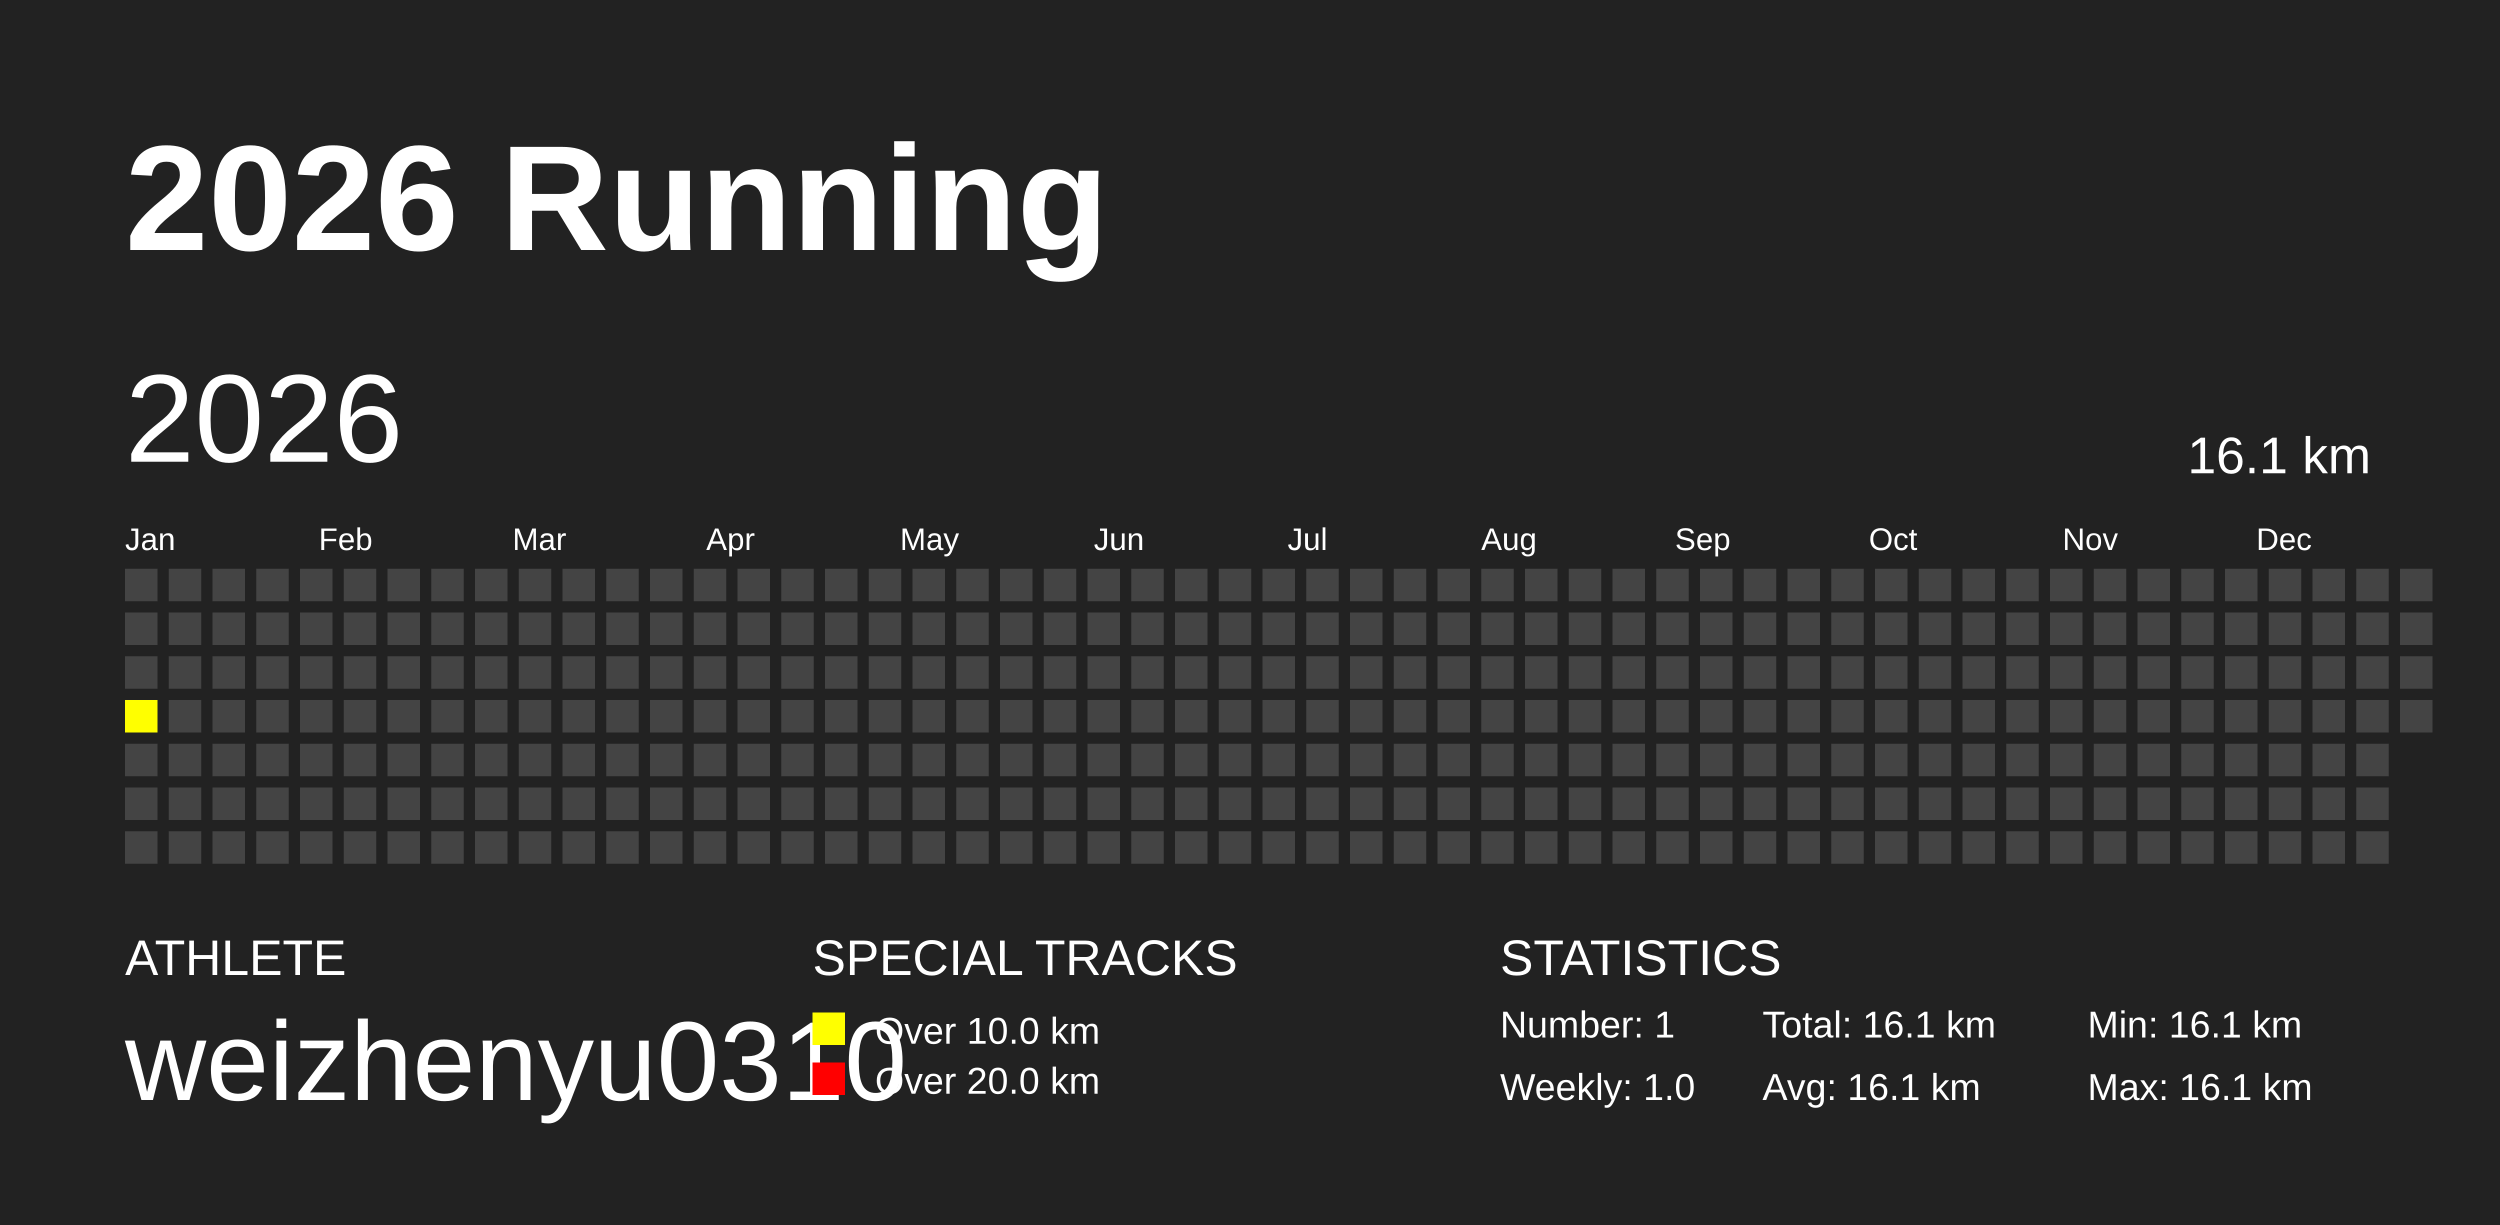
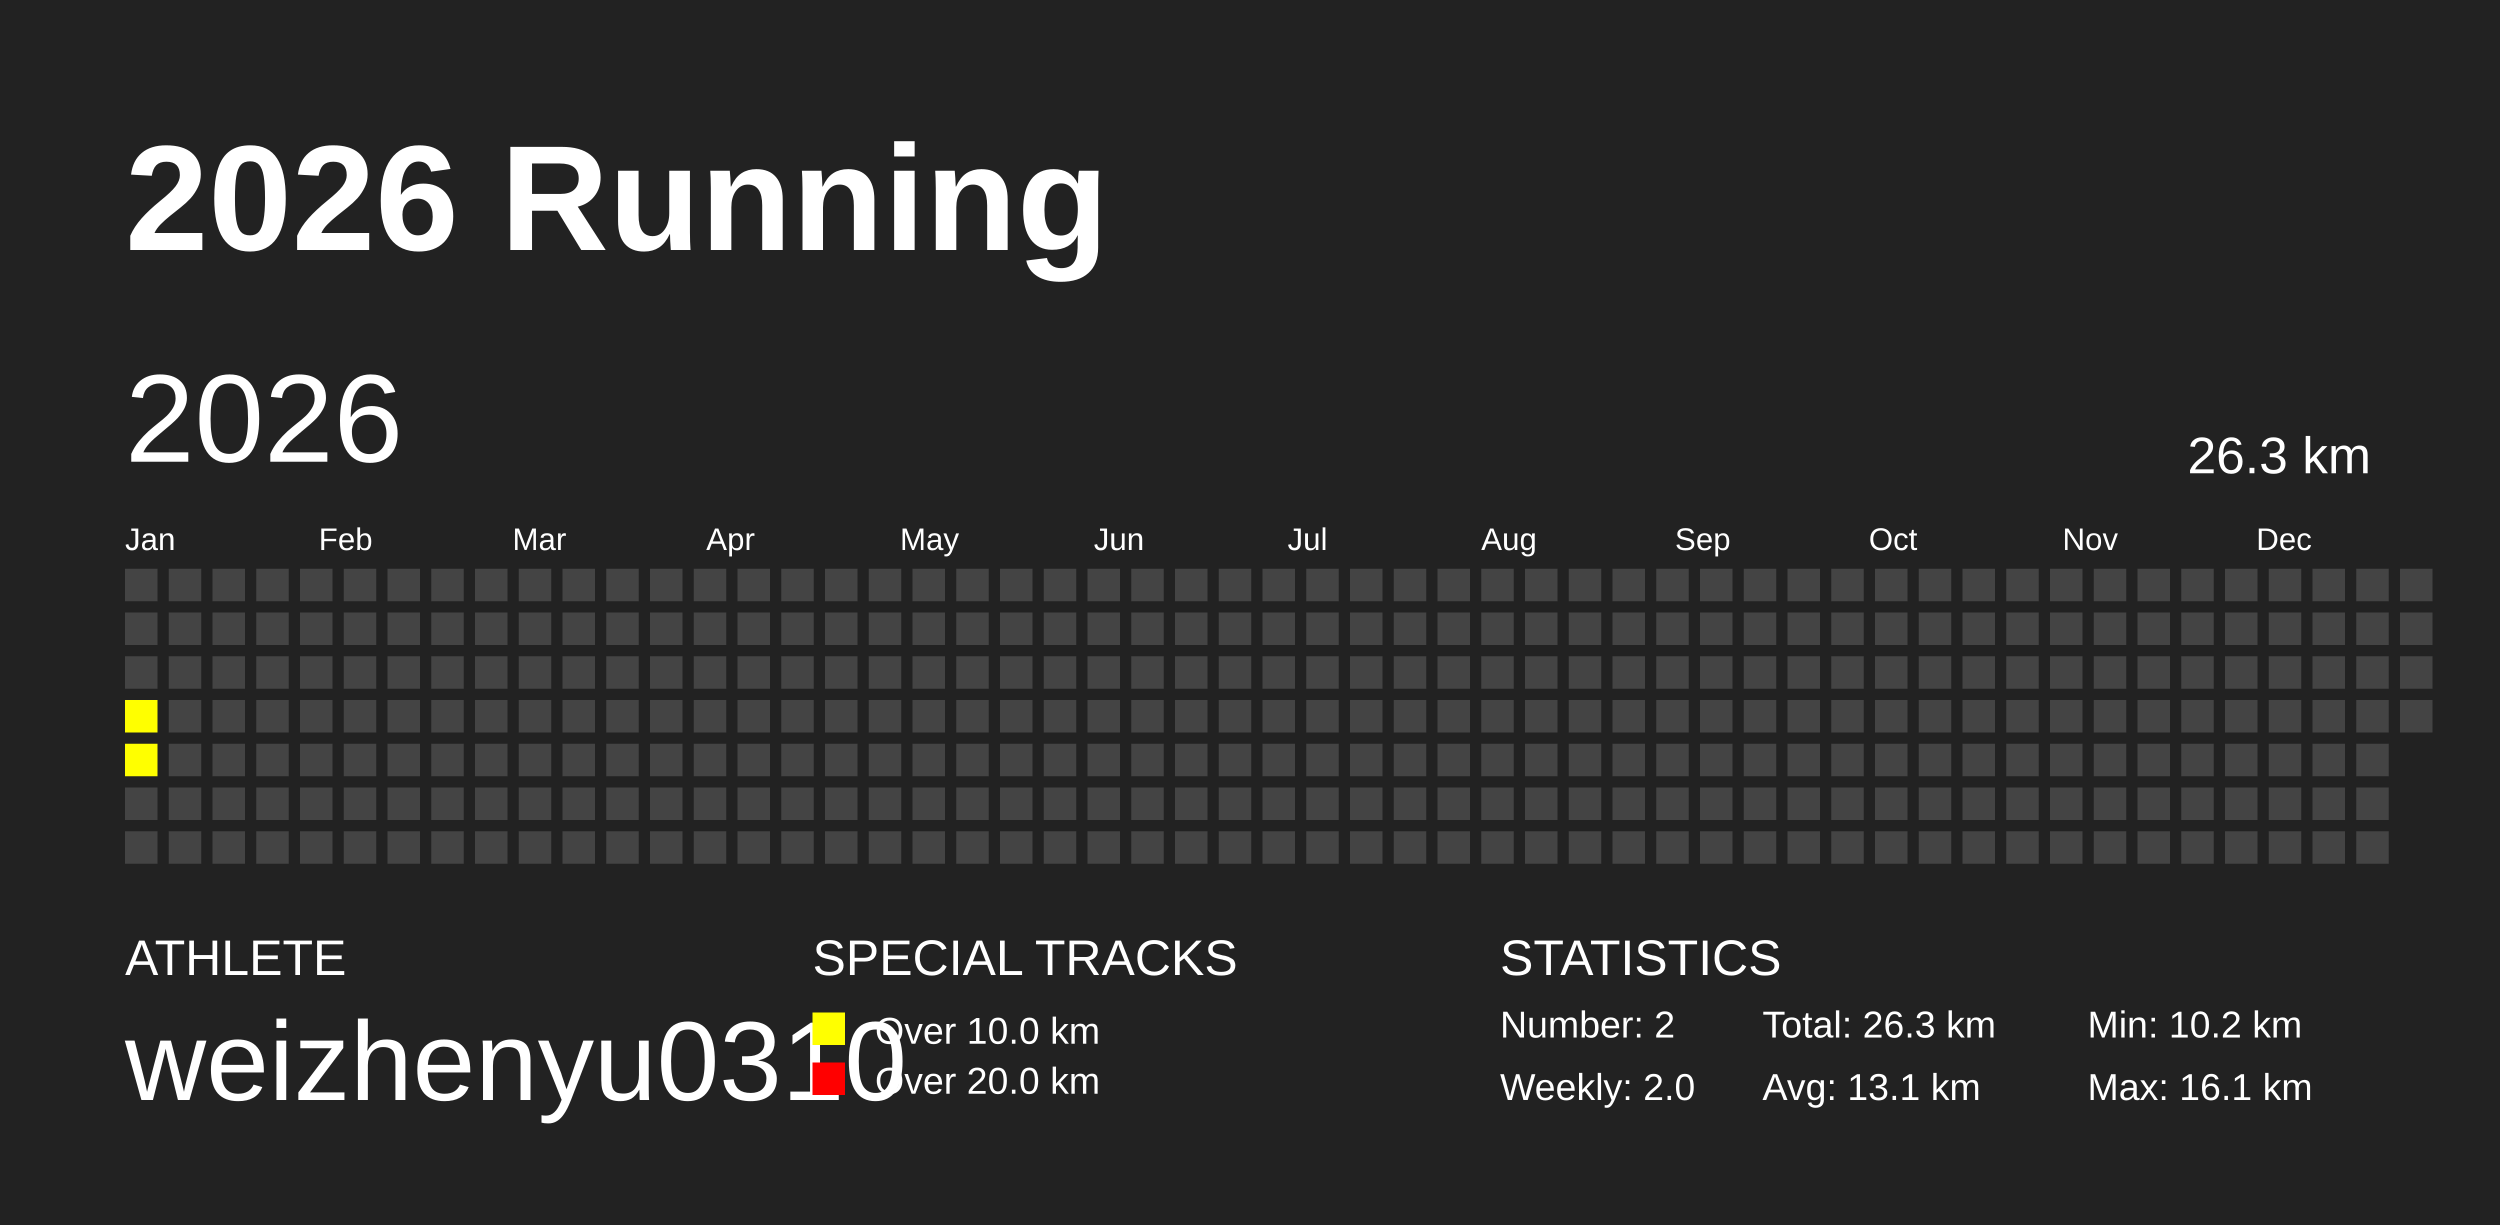
<svg xmlns="http://www.w3.org/2000/svg" baseProfile="full" height="98mm" version="1.1" viewBox="0,0,200,98" width="200mm">
  <defs />
  <rect fill="#222222" height="98" width="200" x="0" y="0" />
  <text fill="#FFFFFF" style="font-size:12px; font-family:Arial; font-weight:bold;" x="10" y="20">2026 Running</text>
  <text fill="#FFFFFF" style="font-size:4px; font-family:Arial" x="10" y="78">ATHLETE</text>
  <text fill="#FFFFFF" style="font-size:9px; font-family:Arial" x="10" y="88">weizhenyu0310</text>
  <text fill="#FFFFFF" style="font-size:4px; font-family:Arial" x="65" y="78">SPECIAL TRACKS</text>
  <rect fill="yellow" height="2.6" width="2.6" x="65" y="81" />
  <text fill="#FFFFFF" style="font-size:3px; font-family:Arial" x="70" y="83.5">Over 10.0 km</text>
  <rect fill="red" height="2.6" width="2.6" x="65" y="85" />
  <text fill="#FFFFFF" style="font-size:3px; font-family:Arial" x="70" y="87.5">Over 20.0 km</text>
  <text fill="#FFFFFF" style="font-size:4px; font-family:Arial" x="120" y="78">STATISTICS</text>
-   <text fill="#FFFFFF" style="font-size:3px; font-family:Arial" x="120" y="83">Number: 1</text>
-   <text fill="#FFFFFF" style="font-size:3px; font-family:Arial" x="120" y="88">Weekly: 1.0</text>
-   <text fill="#FFFFFF" style="font-size:3px; font-family:Arial" x="141" y="83">Total: 16.1 km</text>
-   <text fill="#FFFFFF" style="font-size:3px; font-family:Arial" x="141" y="88">Avg: 16.1 km</text>
-   <text fill="#FFFFFF" style="font-size:3px; font-family:Arial" x="167" y="83">Min: 16.1 km</text>
+   <text fill="#FFFFFF" style="font-size:3px; font-family:Arial" x="120" y="83">Number: 2</text>
+   <text fill="#FFFFFF" style="font-size:3px; font-family:Arial" x="120" y="88">Weekly: 2.0</text>
+   <text fill="#FFFFFF" style="font-size:3px; font-family:Arial" x="141" y="83">Total: 26.3 km</text>
+   <text fill="#FFFFFF" style="font-size:3px; font-family:Arial" x="141" y="88">Avg: 13.1 km</text>
+   <text fill="#FFFFFF" style="font-size:3px; font-family:Arial" x="167" y="83">Min: 10.2 km</text>
  <text fill="#FFFFFF" style="font-size:3px; font-family:Arial" x="167" y="88">Max: 16.1 km</text>
  <text dominant-baseline="hanging" fill="#FFFFFF" style="font-size:10.0px; font-family:Arial;" x="10" y="30">2026</text>
-   <text dominant-baseline="hanging" fill="#FFFFFF" style="font-size:4.125px; font-family:Arial;" x="175" y="35">16.1 km</text>
+   <text dominant-baseline="hanging" fill="#FFFFFF" style="font-size:4.125px; font-family:Arial;" x="175" y="35">26.3 km</text>
  <text fill="#FFFFFF" style="font-size:2.5px; font-family:Arial" x="10.0" y="44">Jan</text>
  <text fill="#FFFFFF" style="font-size:2.5px; font-family:Arial" x="25.5" y="44">Feb</text>
  <text fill="#FFFFFF" style="font-size:2.5px; font-family:Arial" x="41.0" y="44">Mar</text>
  <text fill="#FFFFFF" style="font-size:2.5px; font-family:Arial" x="56.5" y="44">Apr</text>
  <text fill="#FFFFFF" style="font-size:2.5px; font-family:Arial" x="72.0" y="44">May</text>
  <text fill="#FFFFFF" style="font-size:2.5px; font-family:Arial" x="87.5" y="44">Jun</text>
  <text fill="#FFFFFF" style="font-size:2.5px; font-family:Arial" x="103.0" y="44">Jul</text>
  <text fill="#FFFFFF" style="font-size:2.5px; font-family:Arial" x="118.5" y="44">Aug</text>
  <text fill="#FFFFFF" style="font-size:2.5px; font-family:Arial" x="134.0" y="44">Sep</text>
  <text fill="#FFFFFF" style="font-size:2.5px; font-family:Arial" x="149.5" y="44">Oct</text>
  <text fill="#FFFFFF" style="font-size:2.5px; font-family:Arial" x="165.0" y="44">Nov</text>
  <text fill="#FFFFFF" style="font-size:2.5px; font-family:Arial" x="180.5" y="44">Dec</text>
  <rect fill="#444444" height="2.6" width="2.6" x="10.0" y="45.5" />
  <rect fill="#444444" height="2.6" width="2.6" x="10.0" y="49.0" />
  <rect fill="#444444" height="2.6" width="2.6" x="10.0" y="52.5" />
  <rect fill="yellow" height="2.6" width="2.6" x="10.0" y="56.0" />
-   <rect fill="#444444" height="2.6" width="2.6" x="10.0" y="59.5" />
+   <rect fill="yellow" height="2.6" width="2.6" x="10.0" y="59.5" />
  <rect fill="#444444" height="2.6" width="2.6" x="10.0" y="63.0" />
  <rect fill="#444444" height="2.6" width="2.6" x="10.0" y="66.5" />
  <rect fill="#444444" height="2.6" width="2.6" x="13.5" y="45.5" />
  <rect fill="#444444" height="2.6" width="2.6" x="13.5" y="49.0" />
  <rect fill="#444444" height="2.6" width="2.6" x="13.5" y="52.5" />
  <rect fill="#444444" height="2.6" width="2.6" x="13.5" y="56.0" />
  <rect fill="#444444" height="2.6" width="2.6" x="13.5" y="59.5" />
  <rect fill="#444444" height="2.6" width="2.6" x="13.5" y="63.0" />
  <rect fill="#444444" height="2.6" width="2.6" x="13.5" y="66.5" />
  <rect fill="#444444" height="2.6" width="2.6" x="17.0" y="45.5" />
  <rect fill="#444444" height="2.6" width="2.6" x="17.0" y="49.0" />
  <rect fill="#444444" height="2.6" width="2.6" x="17.0" y="52.5" />
  <rect fill="#444444" height="2.6" width="2.6" x="17.0" y="56.0" />
  <rect fill="#444444" height="2.6" width="2.6" x="17.0" y="59.5" />
  <rect fill="#444444" height="2.6" width="2.6" x="17.0" y="63.0" />
  <rect fill="#444444" height="2.6" width="2.6" x="17.0" y="66.5" />
  <rect fill="#444444" height="2.6" width="2.6" x="20.5" y="45.5" />
  <rect fill="#444444" height="2.6" width="2.6" x="20.5" y="49.0" />
  <rect fill="#444444" height="2.6" width="2.6" x="20.5" y="52.5" />
  <rect fill="#444444" height="2.6" width="2.6" x="20.5" y="56.0" />
  <rect fill="#444444" height="2.6" width="2.6" x="20.5" y="59.5" />
  <rect fill="#444444" height="2.6" width="2.6" x="20.5" y="63.0" />
  <rect fill="#444444" height="2.6" width="2.6" x="20.5" y="66.5" />
  <rect fill="#444444" height="2.6" width="2.6" x="24.0" y="45.5" />
  <rect fill="#444444" height="2.6" width="2.6" x="24.0" y="49.0" />
  <rect fill="#444444" height="2.6" width="2.6" x="24.0" y="52.5" />
  <rect fill="#444444" height="2.6" width="2.6" x="24.0" y="56.0" />
  <rect fill="#444444" height="2.6" width="2.6" x="24.0" y="59.5" />
  <rect fill="#444444" height="2.6" width="2.6" x="24.0" y="63.0" />
  <rect fill="#444444" height="2.6" width="2.6" x="24.0" y="66.5" />
  <rect fill="#444444" height="2.6" width="2.6" x="27.5" y="45.5" />
  <rect fill="#444444" height="2.6" width="2.6" x="27.5" y="49.0" />
  <rect fill="#444444" height="2.6" width="2.6" x="27.5" y="52.5" />
  <rect fill="#444444" height="2.6" width="2.6" x="27.5" y="56.0" />
  <rect fill="#444444" height="2.6" width="2.6" x="27.5" y="59.5" />
  <rect fill="#444444" height="2.6" width="2.6" x="27.5" y="63.0" />
  <rect fill="#444444" height="2.6" width="2.6" x="27.5" y="66.5" />
  <rect fill="#444444" height="2.6" width="2.6" x="31.0" y="45.5" />
  <rect fill="#444444" height="2.6" width="2.6" x="31.0" y="49.0" />
  <rect fill="#444444" height="2.6" width="2.6" x="31.0" y="52.5" />
  <rect fill="#444444" height="2.6" width="2.6" x="31.0" y="56.0" />
  <rect fill="#444444" height="2.6" width="2.6" x="31.0" y="59.5" />
  <rect fill="#444444" height="2.6" width="2.6" x="31.0" y="63.0" />
  <rect fill="#444444" height="2.6" width="2.6" x="31.0" y="66.5" />
  <rect fill="#444444" height="2.6" width="2.6" x="34.5" y="45.5" />
  <rect fill="#444444" height="2.6" width="2.6" x="34.5" y="49.0" />
  <rect fill="#444444" height="2.6" width="2.6" x="34.5" y="52.5" />
  <rect fill="#444444" height="2.6" width="2.6" x="34.5" y="56.0" />
  <rect fill="#444444" height="2.6" width="2.6" x="34.5" y="59.5" />
  <rect fill="#444444" height="2.6" width="2.6" x="34.5" y="63.0" />
  <rect fill="#444444" height="2.6" width="2.6" x="34.5" y="66.5" />
  <rect fill="#444444" height="2.6" width="2.6" x="38.0" y="45.5" />
  <rect fill="#444444" height="2.6" width="2.6" x="38.0" y="49.0" />
  <rect fill="#444444" height="2.6" width="2.6" x="38.0" y="52.5" />
  <rect fill="#444444" height="2.6" width="2.6" x="38.0" y="56.0" />
  <rect fill="#444444" height="2.6" width="2.6" x="38.0" y="59.5" />
  <rect fill="#444444" height="2.6" width="2.6" x="38.0" y="63.0" />
  <rect fill="#444444" height="2.6" width="2.6" x="38.0" y="66.5" />
  <rect fill="#444444" height="2.6" width="2.6" x="41.5" y="45.5" />
  <rect fill="#444444" height="2.6" width="2.6" x="41.5" y="49.0" />
  <rect fill="#444444" height="2.6" width="2.6" x="41.5" y="52.5" />
  <rect fill="#444444" height="2.6" width="2.6" x="41.5" y="56.0" />
  <rect fill="#444444" height="2.6" width="2.6" x="41.5" y="59.5" />
  <rect fill="#444444" height="2.6" width="2.6" x="41.5" y="63.0" />
  <rect fill="#444444" height="2.6" width="2.6" x="41.5" y="66.5" />
  <rect fill="#444444" height="2.6" width="2.6" x="45.0" y="45.5" />
  <rect fill="#444444" height="2.6" width="2.6" x="45.0" y="49.0" />
  <rect fill="#444444" height="2.6" width="2.6" x="45.0" y="52.5" />
  <rect fill="#444444" height="2.6" width="2.6" x="45.0" y="56.0" />
  <rect fill="#444444" height="2.6" width="2.6" x="45.0" y="59.5" />
  <rect fill="#444444" height="2.6" width="2.6" x="45.0" y="63.0" />
  <rect fill="#444444" height="2.6" width="2.6" x="45.0" y="66.5" />
  <rect fill="#444444" height="2.6" width="2.6" x="48.5" y="45.5" />
  <rect fill="#444444" height="2.6" width="2.6" x="48.5" y="49.0" />
  <rect fill="#444444" height="2.6" width="2.6" x="48.5" y="52.5" />
  <rect fill="#444444" height="2.6" width="2.6" x="48.5" y="56.0" />
  <rect fill="#444444" height="2.6" width="2.6" x="48.5" y="59.5" />
  <rect fill="#444444" height="2.6" width="2.6" x="48.5" y="63.0" />
  <rect fill="#444444" height="2.6" width="2.6" x="48.5" y="66.5" />
  <rect fill="#444444" height="2.6" width="2.6" x="52.0" y="45.5" />
  <rect fill="#444444" height="2.6" width="2.6" x="52.0" y="49.0" />
  <rect fill="#444444" height="2.6" width="2.6" x="52.0" y="52.5" />
  <rect fill="#444444" height="2.6" width="2.6" x="52.0" y="56.0" />
  <rect fill="#444444" height="2.6" width="2.6" x="52.0" y="59.5" />
  <rect fill="#444444" height="2.6" width="2.6" x="52.0" y="63.0" />
  <rect fill="#444444" height="2.6" width="2.6" x="52.0" y="66.5" />
  <rect fill="#444444" height="2.6" width="2.6" x="55.5" y="45.5" />
  <rect fill="#444444" height="2.6" width="2.6" x="55.5" y="49.0" />
  <rect fill="#444444" height="2.6" width="2.6" x="55.5" y="52.5" />
  <rect fill="#444444" height="2.6" width="2.6" x="55.5" y="56.0" />
  <rect fill="#444444" height="2.6" width="2.6" x="55.5" y="59.5" />
  <rect fill="#444444" height="2.6" width="2.6" x="55.5" y="63.0" />
  <rect fill="#444444" height="2.6" width="2.6" x="55.5" y="66.5" />
  <rect fill="#444444" height="2.6" width="2.6" x="59.0" y="45.5" />
  <rect fill="#444444" height="2.6" width="2.6" x="59.0" y="49.0" />
  <rect fill="#444444" height="2.6" width="2.6" x="59.0" y="52.5" />
  <rect fill="#444444" height="2.6" width="2.6" x="59.0" y="56.0" />
  <rect fill="#444444" height="2.6" width="2.6" x="59.0" y="59.5" />
  <rect fill="#444444" height="2.6" width="2.6" x="59.0" y="63.0" />
  <rect fill="#444444" height="2.6" width="2.6" x="59.0" y="66.5" />
  <rect fill="#444444" height="2.6" width="2.6" x="62.5" y="45.5" />
  <rect fill="#444444" height="2.6" width="2.6" x="62.5" y="49.0" />
  <rect fill="#444444" height="2.6" width="2.6" x="62.5" y="52.5" />
  <rect fill="#444444" height="2.6" width="2.6" x="62.5" y="56.0" />
  <rect fill="#444444" height="2.6" width="2.6" x="62.5" y="59.5" />
  <rect fill="#444444" height="2.6" width="2.6" x="62.5" y="63.0" />
  <rect fill="#444444" height="2.6" width="2.6" x="62.5" y="66.5" />
  <rect fill="#444444" height="2.6" width="2.6" x="66.0" y="45.5" />
  <rect fill="#444444" height="2.6" width="2.6" x="66.0" y="49.0" />
  <rect fill="#444444" height="2.6" width="2.6" x="66.0" y="52.5" />
  <rect fill="#444444" height="2.6" width="2.6" x="66.0" y="56.0" />
  <rect fill="#444444" height="2.6" width="2.6" x="66.0" y="59.5" />
  <rect fill="#444444" height="2.6" width="2.6" x="66.0" y="63.0" />
  <rect fill="#444444" height="2.6" width="2.6" x="66.0" y="66.5" />
  <rect fill="#444444" height="2.6" width="2.6" x="69.5" y="45.5" />
  <rect fill="#444444" height="2.6" width="2.6" x="69.5" y="49.0" />
  <rect fill="#444444" height="2.6" width="2.6" x="69.5" y="52.5" />
  <rect fill="#444444" height="2.6" width="2.6" x="69.5" y="56.0" />
  <rect fill="#444444" height="2.6" width="2.6" x="69.5" y="59.5" />
  <rect fill="#444444" height="2.6" width="2.6" x="69.5" y="63.0" />
  <rect fill="#444444" height="2.6" width="2.6" x="69.5" y="66.5" />
  <rect fill="#444444" height="2.6" width="2.6" x="73.0" y="45.5" />
  <rect fill="#444444" height="2.6" width="2.6" x="73.0" y="49.0" />
  <rect fill="#444444" height="2.6" width="2.6" x="73.0" y="52.5" />
  <rect fill="#444444" height="2.6" width="2.6" x="73.0" y="56.0" />
  <rect fill="#444444" height="2.6" width="2.6" x="73.0" y="59.5" />
  <rect fill="#444444" height="2.6" width="2.6" x="73.0" y="63.0" />
  <rect fill="#444444" height="2.6" width="2.6" x="73.0" y="66.5" />
  <rect fill="#444444" height="2.6" width="2.6" x="76.5" y="45.5" />
  <rect fill="#444444" height="2.6" width="2.6" x="76.5" y="49.0" />
  <rect fill="#444444" height="2.6" width="2.6" x="76.5" y="52.5" />
  <rect fill="#444444" height="2.6" width="2.6" x="76.5" y="56.0" />
  <rect fill="#444444" height="2.6" width="2.6" x="76.5" y="59.5" />
  <rect fill="#444444" height="2.6" width="2.6" x="76.5" y="63.0" />
  <rect fill="#444444" height="2.6" width="2.6" x="76.5" y="66.5" />
  <rect fill="#444444" height="2.6" width="2.6" x="80.0" y="45.5" />
  <rect fill="#444444" height="2.6" width="2.6" x="80.0" y="49.0" />
  <rect fill="#444444" height="2.6" width="2.6" x="80.0" y="52.5" />
  <rect fill="#444444" height="2.6" width="2.6" x="80.0" y="56.0" />
  <rect fill="#444444" height="2.6" width="2.6" x="80.0" y="59.5" />
  <rect fill="#444444" height="2.6" width="2.6" x="80.0" y="63.0" />
  <rect fill="#444444" height="2.6" width="2.6" x="80.0" y="66.5" />
  <rect fill="#444444" height="2.6" width="2.6" x="83.5" y="45.5" />
  <rect fill="#444444" height="2.6" width="2.6" x="83.5" y="49.0" />
  <rect fill="#444444" height="2.6" width="2.6" x="83.5" y="52.5" />
  <rect fill="#444444" height="2.6" width="2.6" x="83.5" y="56.0" />
  <rect fill="#444444" height="2.6" width="2.6" x="83.5" y="59.5" />
  <rect fill="#444444" height="2.6" width="2.6" x="83.5" y="63.0" />
  <rect fill="#444444" height="2.6" width="2.6" x="83.5" y="66.5" />
  <rect fill="#444444" height="2.6" width="2.6" x="87.0" y="45.5" />
  <rect fill="#444444" height="2.6" width="2.6" x="87.0" y="49.0" />
  <rect fill="#444444" height="2.6" width="2.6" x="87.0" y="52.5" />
  <rect fill="#444444" height="2.6" width="2.6" x="87.0" y="56.0" />
  <rect fill="#444444" height="2.6" width="2.6" x="87.0" y="59.5" />
  <rect fill="#444444" height="2.6" width="2.6" x="87.0" y="63.0" />
  <rect fill="#444444" height="2.6" width="2.6" x="87.0" y="66.5" />
  <rect fill="#444444" height="2.6" width="2.6" x="90.5" y="45.5" />
  <rect fill="#444444" height="2.6" width="2.6" x="90.5" y="49.0" />
  <rect fill="#444444" height="2.6" width="2.6" x="90.5" y="52.5" />
  <rect fill="#444444" height="2.6" width="2.6" x="90.5" y="56.0" />
  <rect fill="#444444" height="2.6" width="2.6" x="90.5" y="59.5" />
  <rect fill="#444444" height="2.6" width="2.6" x="90.5" y="63.0" />
  <rect fill="#444444" height="2.6" width="2.6" x="90.5" y="66.5" />
  <rect fill="#444444" height="2.6" width="2.6" x="94.0" y="45.5" />
  <rect fill="#444444" height="2.6" width="2.6" x="94.0" y="49.0" />
  <rect fill="#444444" height="2.6" width="2.6" x="94.0" y="52.5" />
  <rect fill="#444444" height="2.6" width="2.6" x="94.0" y="56.0" />
  <rect fill="#444444" height="2.6" width="2.6" x="94.0" y="59.5" />
  <rect fill="#444444" height="2.6" width="2.6" x="94.0" y="63.0" />
  <rect fill="#444444" height="2.6" width="2.6" x="94.0" y="66.5" />
  <rect fill="#444444" height="2.6" width="2.6" x="97.5" y="45.5" />
  <rect fill="#444444" height="2.6" width="2.6" x="97.5" y="49.0" />
  <rect fill="#444444" height="2.6" width="2.6" x="97.5" y="52.5" />
  <rect fill="#444444" height="2.6" width="2.6" x="97.5" y="56.0" />
  <rect fill="#444444" height="2.6" width="2.6" x="97.5" y="59.5" />
  <rect fill="#444444" height="2.6" width="2.6" x="97.5" y="63.0" />
  <rect fill="#444444" height="2.6" width="2.6" x="97.5" y="66.5" />
  <rect fill="#444444" height="2.6" width="2.6" x="101.0" y="45.5" />
  <rect fill="#444444" height="2.6" width="2.6" x="101.0" y="49.0" />
  <rect fill="#444444" height="2.6" width="2.6" x="101.0" y="52.5" />
  <rect fill="#444444" height="2.6" width="2.6" x="101.0" y="56.0" />
  <rect fill="#444444" height="2.6" width="2.6" x="101.0" y="59.5" />
  <rect fill="#444444" height="2.6" width="2.6" x="101.0" y="63.0" />
  <rect fill="#444444" height="2.6" width="2.6" x="101.0" y="66.5" />
  <rect fill="#444444" height="2.6" width="2.6" x="104.5" y="45.5" />
  <rect fill="#444444" height="2.6" width="2.6" x="104.5" y="49.0" />
  <rect fill="#444444" height="2.6" width="2.6" x="104.5" y="52.5" />
  <rect fill="#444444" height="2.6" width="2.6" x="104.5" y="56.0" />
  <rect fill="#444444" height="2.6" width="2.6" x="104.5" y="59.5" />
  <rect fill="#444444" height="2.6" width="2.6" x="104.5" y="63.0" />
  <rect fill="#444444" height="2.6" width="2.6" x="104.5" y="66.5" />
  <rect fill="#444444" height="2.6" width="2.6" x="108.0" y="45.5" />
  <rect fill="#444444" height="2.6" width="2.6" x="108.0" y="49.0" />
  <rect fill="#444444" height="2.6" width="2.6" x="108.0" y="52.5" />
  <rect fill="#444444" height="2.6" width="2.6" x="108.0" y="56.0" />
  <rect fill="#444444" height="2.6" width="2.6" x="108.0" y="59.5" />
  <rect fill="#444444" height="2.6" width="2.6" x="108.0" y="63.0" />
  <rect fill="#444444" height="2.6" width="2.6" x="108.0" y="66.5" />
  <rect fill="#444444" height="2.6" width="2.6" x="111.5" y="45.5" />
  <rect fill="#444444" height="2.6" width="2.6" x="111.5" y="49.0" />
  <rect fill="#444444" height="2.6" width="2.6" x="111.5" y="52.5" />
  <rect fill="#444444" height="2.6" width="2.6" x="111.5" y="56.0" />
  <rect fill="#444444" height="2.6" width="2.6" x="111.5" y="59.5" />
  <rect fill="#444444" height="2.6" width="2.6" x="111.5" y="63.0" />
  <rect fill="#444444" height="2.6" width="2.6" x="111.5" y="66.5" />
  <rect fill="#444444" height="2.6" width="2.6" x="115.0" y="45.5" />
  <rect fill="#444444" height="2.6" width="2.6" x="115.0" y="49.0" />
  <rect fill="#444444" height="2.6" width="2.6" x="115.0" y="52.5" />
  <rect fill="#444444" height="2.6" width="2.6" x="115.0" y="56.0" />
  <rect fill="#444444" height="2.6" width="2.6" x="115.0" y="59.5" />
  <rect fill="#444444" height="2.6" width="2.6" x="115.0" y="63.0" />
  <rect fill="#444444" height="2.6" width="2.6" x="115.0" y="66.5" />
  <rect fill="#444444" height="2.6" width="2.6" x="118.5" y="45.5" />
  <rect fill="#444444" height="2.6" width="2.6" x="118.5" y="49.0" />
  <rect fill="#444444" height="2.6" width="2.6" x="118.5" y="52.5" />
  <rect fill="#444444" height="2.6" width="2.6" x="118.5" y="56.0" />
  <rect fill="#444444" height="2.6" width="2.6" x="118.5" y="59.5" />
  <rect fill="#444444" height="2.6" width="2.6" x="118.5" y="63.0" />
  <rect fill="#444444" height="2.6" width="2.6" x="118.5" y="66.5" />
  <rect fill="#444444" height="2.6" width="2.6" x="122.0" y="45.5" />
  <rect fill="#444444" height="2.6" width="2.6" x="122.0" y="49.0" />
  <rect fill="#444444" height="2.6" width="2.6" x="122.0" y="52.5" />
  <rect fill="#444444" height="2.6" width="2.6" x="122.0" y="56.0" />
  <rect fill="#444444" height="2.6" width="2.6" x="122.0" y="59.5" />
  <rect fill="#444444" height="2.6" width="2.6" x="122.0" y="63.0" />
  <rect fill="#444444" height="2.6" width="2.6" x="122.0" y="66.5" />
  <rect fill="#444444" height="2.6" width="2.6" x="125.5" y="45.5" />
  <rect fill="#444444" height="2.6" width="2.6" x="125.5" y="49.0" />
  <rect fill="#444444" height="2.6" width="2.6" x="125.5" y="52.5" />
  <rect fill="#444444" height="2.6" width="2.6" x="125.5" y="56.0" />
  <rect fill="#444444" height="2.6" width="2.6" x="125.5" y="59.5" />
  <rect fill="#444444" height="2.6" width="2.6" x="125.5" y="63.0" />
  <rect fill="#444444" height="2.6" width="2.6" x="125.5" y="66.5" />
  <rect fill="#444444" height="2.6" width="2.6" x="129.0" y="45.5" />
  <rect fill="#444444" height="2.6" width="2.6" x="129.0" y="49.0" />
  <rect fill="#444444" height="2.6" width="2.6" x="129.0" y="52.5" />
  <rect fill="#444444" height="2.6" width="2.6" x="129.0" y="56.0" />
  <rect fill="#444444" height="2.6" width="2.6" x="129.0" y="59.5" />
  <rect fill="#444444" height="2.6" width="2.6" x="129.0" y="63.0" />
  <rect fill="#444444" height="2.6" width="2.6" x="129.0" y="66.5" />
  <rect fill="#444444" height="2.6" width="2.6" x="132.5" y="45.5" />
  <rect fill="#444444" height="2.6" width="2.6" x="132.5" y="49.0" />
  <rect fill="#444444" height="2.6" width="2.6" x="132.5" y="52.5" />
  <rect fill="#444444" height="2.6" width="2.6" x="132.5" y="56.0" />
  <rect fill="#444444" height="2.6" width="2.6" x="132.5" y="59.5" />
  <rect fill="#444444" height="2.6" width="2.6" x="132.5" y="63.0" />
  <rect fill="#444444" height="2.6" width="2.6" x="132.5" y="66.5" />
  <rect fill="#444444" height="2.6" width="2.6" x="136.0" y="45.5" />
  <rect fill="#444444" height="2.6" width="2.6" x="136.0" y="49.0" />
  <rect fill="#444444" height="2.6" width="2.6" x="136.0" y="52.5" />
  <rect fill="#444444" height="2.6" width="2.6" x="136.0" y="56.0" />
  <rect fill="#444444" height="2.6" width="2.6" x="136.0" y="59.5" />
  <rect fill="#444444" height="2.6" width="2.6" x="136.0" y="63.0" />
  <rect fill="#444444" height="2.6" width="2.6" x="136.0" y="66.5" />
  <rect fill="#444444" height="2.6" width="2.6" x="139.5" y="45.5" />
  <rect fill="#444444" height="2.6" width="2.6" x="139.5" y="49.0" />
  <rect fill="#444444" height="2.6" width="2.6" x="139.5" y="52.5" />
  <rect fill="#444444" height="2.6" width="2.6" x="139.5" y="56.0" />
  <rect fill="#444444" height="2.6" width="2.6" x="139.5" y="59.5" />
  <rect fill="#444444" height="2.6" width="2.6" x="139.5" y="63.0" />
  <rect fill="#444444" height="2.6" width="2.6" x="139.5" y="66.5" />
  <rect fill="#444444" height="2.6" width="2.6" x="143.0" y="45.5" />
  <rect fill="#444444" height="2.6" width="2.6" x="143.0" y="49.0" />
  <rect fill="#444444" height="2.6" width="2.6" x="143.0" y="52.5" />
  <rect fill="#444444" height="2.6" width="2.6" x="143.0" y="56.0" />
  <rect fill="#444444" height="2.6" width="2.6" x="143.0" y="59.5" />
  <rect fill="#444444" height="2.6" width="2.6" x="143.0" y="63.0" />
  <rect fill="#444444" height="2.6" width="2.6" x="143.0" y="66.5" />
  <rect fill="#444444" height="2.6" width="2.6" x="146.5" y="45.5" />
  <rect fill="#444444" height="2.6" width="2.6" x="146.5" y="49.0" />
  <rect fill="#444444" height="2.6" width="2.6" x="146.5" y="52.5" />
  <rect fill="#444444" height="2.6" width="2.6" x="146.5" y="56.0" />
  <rect fill="#444444" height="2.6" width="2.6" x="146.5" y="59.5" />
  <rect fill="#444444" height="2.6" width="2.6" x="146.5" y="63.0" />
  <rect fill="#444444" height="2.6" width="2.6" x="146.5" y="66.5" />
  <rect fill="#444444" height="2.6" width="2.6" x="150.0" y="45.5" />
  <rect fill="#444444" height="2.6" width="2.6" x="150.0" y="49.0" />
  <rect fill="#444444" height="2.6" width="2.6" x="150.0" y="52.5" />
  <rect fill="#444444" height="2.6" width="2.6" x="150.0" y="56.0" />
  <rect fill="#444444" height="2.6" width="2.6" x="150.0" y="59.5" />
  <rect fill="#444444" height="2.6" width="2.6" x="150.0" y="63.0" />
  <rect fill="#444444" height="2.6" width="2.6" x="150.0" y="66.5" />
  <rect fill="#444444" height="2.6" width="2.6" x="153.5" y="45.5" />
  <rect fill="#444444" height="2.6" width="2.6" x="153.5" y="49.0" />
  <rect fill="#444444" height="2.6" width="2.6" x="153.5" y="52.5" />
  <rect fill="#444444" height="2.6" width="2.6" x="153.5" y="56.0" />
  <rect fill="#444444" height="2.6" width="2.6" x="153.5" y="59.5" />
  <rect fill="#444444" height="2.6" width="2.6" x="153.5" y="63.0" />
  <rect fill="#444444" height="2.6" width="2.6" x="153.5" y="66.5" />
  <rect fill="#444444" height="2.6" width="2.6" x="157.0" y="45.5" />
  <rect fill="#444444" height="2.6" width="2.6" x="157.0" y="49.0" />
  <rect fill="#444444" height="2.6" width="2.6" x="157.0" y="52.5" />
  <rect fill="#444444" height="2.6" width="2.6" x="157.0" y="56.0" />
  <rect fill="#444444" height="2.6" width="2.6" x="157.0" y="59.5" />
  <rect fill="#444444" height="2.6" width="2.6" x="157.0" y="63.0" />
  <rect fill="#444444" height="2.6" width="2.6" x="157.0" y="66.5" />
  <rect fill="#444444" height="2.6" width="2.6" x="160.5" y="45.5" />
  <rect fill="#444444" height="2.6" width="2.6" x="160.5" y="49.0" />
  <rect fill="#444444" height="2.6" width="2.6" x="160.5" y="52.5" />
  <rect fill="#444444" height="2.6" width="2.6" x="160.5" y="56.0" />
  <rect fill="#444444" height="2.6" width="2.6" x="160.5" y="59.5" />
  <rect fill="#444444" height="2.6" width="2.6" x="160.5" y="63.0" />
  <rect fill="#444444" height="2.6" width="2.6" x="160.5" y="66.5" />
  <rect fill="#444444" height="2.6" width="2.6" x="164.0" y="45.5" />
  <rect fill="#444444" height="2.6" width="2.6" x="164.0" y="49.0" />
  <rect fill="#444444" height="2.6" width="2.6" x="164.0" y="52.5" />
  <rect fill="#444444" height="2.6" width="2.6" x="164.0" y="56.0" />
  <rect fill="#444444" height="2.6" width="2.6" x="164.0" y="59.5" />
  <rect fill="#444444" height="2.6" width="2.6" x="164.0" y="63.0" />
  <rect fill="#444444" height="2.6" width="2.6" x="164.0" y="66.5" />
  <rect fill="#444444" height="2.6" width="2.6" x="167.5" y="45.5" />
  <rect fill="#444444" height="2.6" width="2.6" x="167.5" y="49.0" />
  <rect fill="#444444" height="2.6" width="2.6" x="167.5" y="52.5" />
  <rect fill="#444444" height="2.6" width="2.6" x="167.5" y="56.0" />
  <rect fill="#444444" height="2.6" width="2.6" x="167.5" y="59.5" />
  <rect fill="#444444" height="2.6" width="2.6" x="167.5" y="63.0" />
  <rect fill="#444444" height="2.6" width="2.6" x="167.5" y="66.5" />
  <rect fill="#444444" height="2.6" width="2.6" x="171.0" y="45.5" />
  <rect fill="#444444" height="2.6" width="2.6" x="171.0" y="49.0" />
  <rect fill="#444444" height="2.6" width="2.6" x="171.0" y="52.5" />
  <rect fill="#444444" height="2.6" width="2.6" x="171.0" y="56.0" />
  <rect fill="#444444" height="2.6" width="2.6" x="171.0" y="59.5" />
  <rect fill="#444444" height="2.6" width="2.6" x="171.0" y="63.0" />
  <rect fill="#444444" height="2.6" width="2.6" x="171.0" y="66.5" />
  <rect fill="#444444" height="2.6" width="2.6" x="174.5" y="45.5" />
  <rect fill="#444444" height="2.6" width="2.6" x="174.5" y="49.0" />
  <rect fill="#444444" height="2.6" width="2.6" x="174.5" y="52.5" />
  <rect fill="#444444" height="2.6" width="2.6" x="174.5" y="56.0" />
  <rect fill="#444444" height="2.6" width="2.6" x="174.5" y="59.5" />
  <rect fill="#444444" height="2.6" width="2.6" x="174.5" y="63.0" />
  <rect fill="#444444" height="2.6" width="2.6" x="174.5" y="66.5" />
  <rect fill="#444444" height="2.6" width="2.6" x="178.0" y="45.5" />
  <rect fill="#444444" height="2.6" width="2.6" x="178.0" y="49.0" />
  <rect fill="#444444" height="2.6" width="2.6" x="178.0" y="52.5" />
  <rect fill="#444444" height="2.6" width="2.6" x="178.0" y="56.0" />
  <rect fill="#444444" height="2.6" width="2.6" x="178.0" y="59.5" />
  <rect fill="#444444" height="2.6" width="2.6" x="178.0" y="63.0" />
  <rect fill="#444444" height="2.6" width="2.6" x="178.0" y="66.5" />
  <rect fill="#444444" height="2.6" width="2.6" x="181.5" y="45.5" />
  <rect fill="#444444" height="2.6" width="2.6" x="181.5" y="49.0" />
  <rect fill="#444444" height="2.6" width="2.6" x="181.5" y="52.5" />
  <rect fill="#444444" height="2.6" width="2.6" x="181.5" y="56.0" />
  <rect fill="#444444" height="2.6" width="2.6" x="181.5" y="59.5" />
  <rect fill="#444444" height="2.6" width="2.6" x="181.5" y="63.0" />
  <rect fill="#444444" height="2.6" width="2.6" x="181.5" y="66.5" />
  <rect fill="#444444" height="2.6" width="2.6" x="185.0" y="45.5" />
  <rect fill="#444444" height="2.6" width="2.6" x="185.0" y="49.0" />
  <rect fill="#444444" height="2.6" width="2.6" x="185.0" y="52.5" />
  <rect fill="#444444" height="2.6" width="2.6" x="185.0" y="56.0" />
  <rect fill="#444444" height="2.6" width="2.6" x="185.0" y="59.5" />
  <rect fill="#444444" height="2.6" width="2.6" x="185.0" y="63.0" />
  <rect fill="#444444" height="2.6" width="2.6" x="185.0" y="66.5" />
  <rect fill="#444444" height="2.6" width="2.6" x="188.5" y="45.5" />
  <rect fill="#444444" height="2.6" width="2.6" x="188.5" y="49.0" />
  <rect fill="#444444" height="2.6" width="2.6" x="188.5" y="52.5" />
  <rect fill="#444444" height="2.6" width="2.6" x="188.5" y="56.0" />
  <rect fill="#444444" height="2.6" width="2.6" x="188.5" y="59.5" />
  <rect fill="#444444" height="2.6" width="2.6" x="188.5" y="63.0" />
  <rect fill="#444444" height="2.6" width="2.6" x="188.5" y="66.5" />
  <rect fill="#444444" height="2.6" width="2.6" x="192.0" y="45.5" />
  <rect fill="#444444" height="2.6" width="2.6" x="192.0" y="49.0" />
  <rect fill="#444444" height="2.6" width="2.6" x="192.0" y="52.5" />
  <rect fill="#444444" height="2.6" width="2.6" x="192.0" y="56.0" />
</svg>
